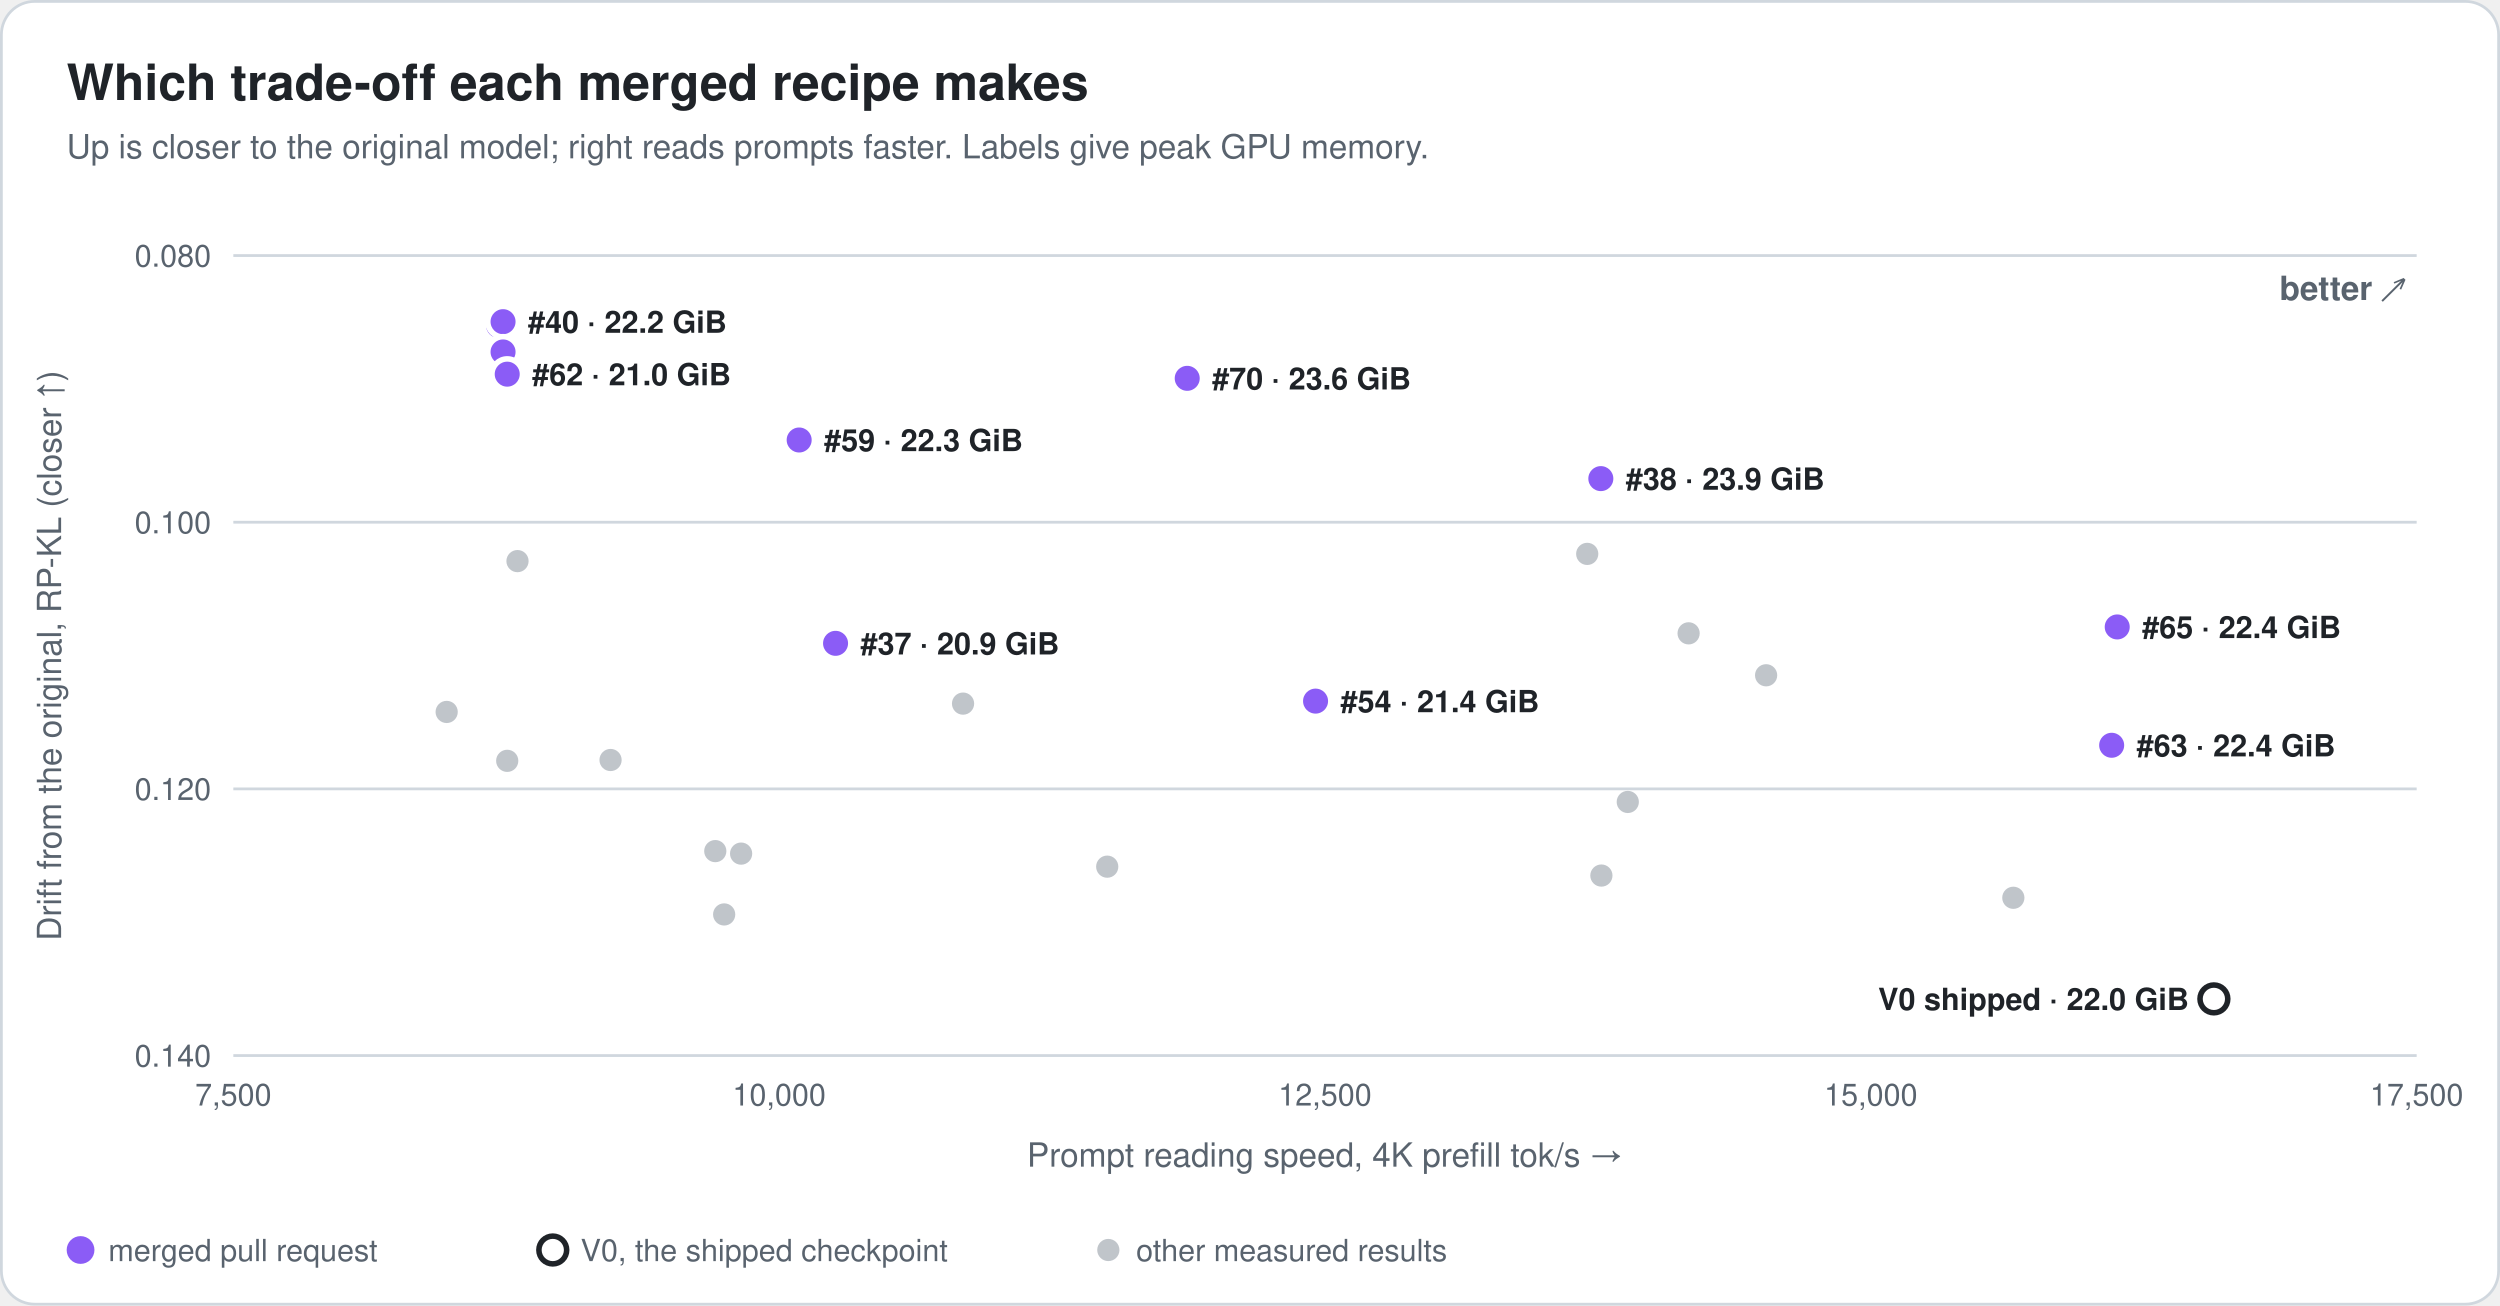
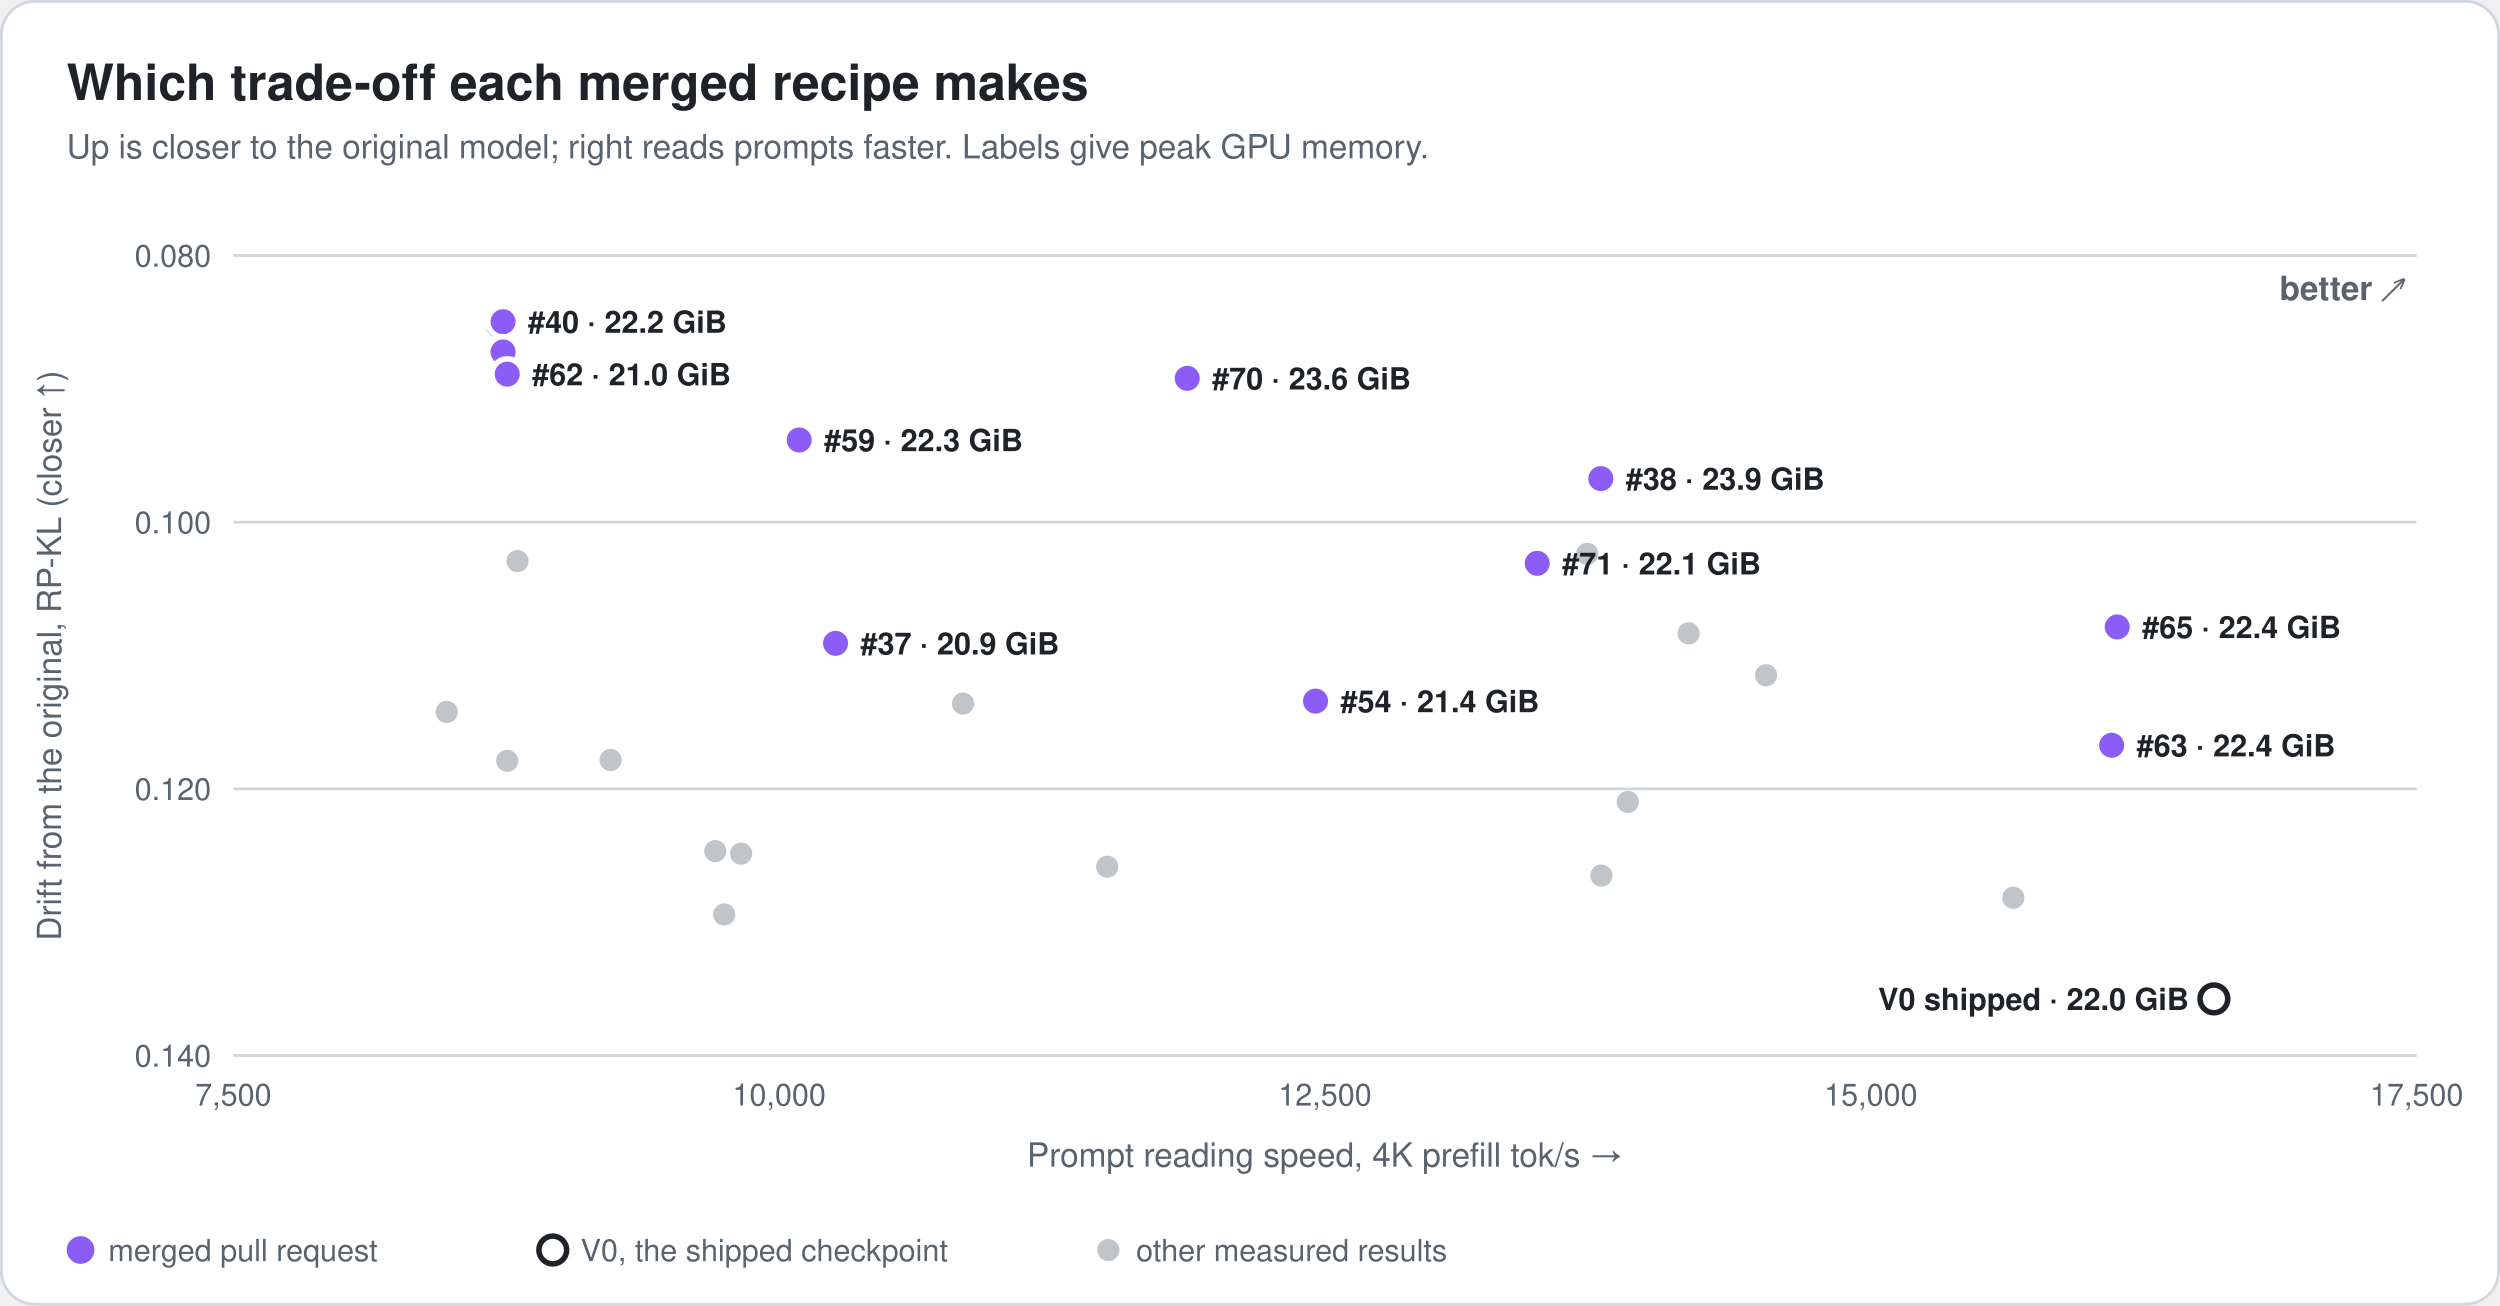
- <svg xmlns="http://www.w3.org/2000/svg" width="900" height="470" viewBox="0 0 900 470" font-family="-apple-system,BlinkMacSystemFont,'Segoe UI',Helvetica,Arial,sans-serif" role="img" aria-label="Trade-offs of 11 merged recipes against the shipped checkpoint">
+ <svg xmlns="http://www.w3.org/2000/svg" width="900" height="470" viewBox="0 0 900 470" font-family="-apple-system,BlinkMacSystemFont,'Segoe UI',Helvetica,Arial,sans-serif" role="img" aria-label="Trade-offs of 12 merged recipes against the shipped checkpoint">
  <style>
.bg{fill:#ffffff;stroke:#d0d7de}.t{fill:#1f2328}.m{fill:#59636e}.rule{stroke:#d0d7de}.ring{stroke:#ffffff}
.acc{fill:#8b5cf6}.accl{stroke:#8b5cf6}.wash{fill:#8b5cf6;fill-opacity:.1}.gry{fill:#8c959f}.rej{fill:#d03b3b}.track{fill:#eaeef2}.tk{stroke:#1f2328}
@media (prefers-color-scheme: dark){
.bg{fill:#0d1117;stroke:#30363d}.t{fill:#e6edf3}.m{fill:#9198a1}.rule{stroke:#30363d}.ring{stroke:#0d1117}
.acc{fill:#9a75f8}.accl{stroke:#9a75f8}.wash{fill:#9a75f8;fill-opacity:.14}.gry{fill:#9198a1}.rej{fill:#e5534b}.track{fill:#21262d}.tk{stroke:#e6edf3}}
</style>
  <rect class="bg" x="0.5" y="0.5" width="899" height="469" rx="12" />
  <text x="24.0" y="36.0" class="t" font-size="18" font-weight="600" text-anchor="start">Which trade-off each merged recipe makes</text>
  <text x="24.0" y="57.0" class="m" font-size="12" font-weight="400" text-anchor="start">Up is closer to the original model; right reads prompts faster. Labels give peak GPU memory.</text>
  <line class="rule" x1="84" x2="870" y1="92.0" y2="92.0" stroke-width="1" />
  <text x="76.0" y="96.0" class="m" font-size="11" font-weight="400" text-anchor="end">0.080</text>
  <line class="rule" x1="84" x2="870" y1="188.0" y2="188.0" stroke-width="1" />
  <text x="76.0" y="192.0" class="m" font-size="11" font-weight="400" text-anchor="end">0.100</text>
  <line class="rule" x1="84" x2="870" y1="284.0" y2="284.0" stroke-width="1" />
  <text x="76.0" y="288.0" class="m" font-size="11" font-weight="400" text-anchor="end">0.120</text>
  <line class="rule" x1="84" x2="870" y1="380.0" y2="380.0" stroke-width="1" />
  <text x="76.0" y="384.0" class="m" font-size="11" font-weight="400" text-anchor="end">0.140</text>
  <text x="84.0" y="398.0" class="m" font-size="11" font-weight="400" text-anchor="middle">7,500</text>
  <text x="280.5" y="398.0" class="m" font-size="11" font-weight="400" text-anchor="middle">10,000</text>
  <text x="477.0" y="398.0" class="m" font-size="11" font-weight="400" text-anchor="middle">12,500</text>
  <text x="673.5" y="398.0" class="m" font-size="11" font-weight="400" text-anchor="middle">15,000</text>
  <text x="870.0" y="398.0" class="m" font-size="11" font-weight="400" text-anchor="middle">17,500</text>
  <text x="477.0" y="420.0" class="m" font-size="12" font-weight="400" text-anchor="middle">Prompt reading speed, 4K prefill tok/s →</text>
  <text x="22" y="236.0" class="m" font-size="12" text-anchor="middle" transform="rotate(-90 22 236.0)">Drift from the original, RP-KL (closer ↑)</text>
  <text x="866.0" y="108.0" class="m" font-size="12" font-weight="600" text-anchor="end">better ↗</text>
  <circle class="gry" cx="160.8" cy="256.3" r="4" opacity=".55" />
  <circle class="gry" cx="571.4" cy="199.4" r="4" opacity=".55" />
  <circle class="gry" cx="576.5" cy="315.2" r="4" opacity=".55" />
  <circle class="gry" cx="724.8" cy="323.2" r="4" opacity=".55" />
  <circle class="gry" cx="260.7" cy="329.2" r="4" opacity=".55" />
  <circle class="gry" cx="257.5" cy="306.4" r="4" opacity=".55" />
  <circle class="gry" cx="182.6" cy="273.9" r="4" opacity=".55" />
  <circle class="gry" cx="346.7" cy="253.3" r="4" opacity=".55" />
  <circle class="gry" cx="607.9" cy="228.0" r="4" opacity=".55" />
  <circle class="gry" cx="398.6" cy="312.0" r="4" opacity=".55" />
  <circle class="gry" cx="186.3" cy="202.0" r="4" opacity=".55" />
  <circle class="gry" cx="586.0" cy="288.7" r="4" opacity=".55" />
  <circle class="gry" cx="635.8" cy="243.1" r="4" opacity=".55" />
  <circle class="gry" cx="219.8" cy="273.6" r="4" opacity=".55" />
  <circle class="gry" cx="266.8" cy="307.3" r="4" opacity=".55" />
  <circle class="tk" cx="797.0" cy="359.6" r="5" fill="none" stroke-width="2" />
  <circle class="acc ring" cx="473.6" cy="252.4" r="5.5" stroke-width="2" />
  <circle class="acc ring" cx="300.8" cy="231.6" r="5.5" stroke-width="2" />
  <circle class="acc ring" cx="576.3" cy="172.3" r="5.5" stroke-width="2" />
  <circle class="acc ring" cx="760.2" cy="268.3" r="5.5" stroke-width="2" />
  <circle class="acc ring" cx="762.2" cy="225.7" r="5.5" stroke-width="2" />
  <circle class="acc ring" cx="179.5" cy="117.2" r="5.5" stroke-width="2" />
  <circle class="acc ring" cx="181.1" cy="115.8" r="5.5" stroke-width="2" />
  <circle class="acc ring" cx="287.7" cy="158.4" r="5.5" stroke-width="2" />
  <circle class="acc ring" cx="181.1" cy="126.7" r="5.5" stroke-width="2" />
  <circle class="acc ring" cx="427.4" cy="136.2" r="5.5" stroke-width="2" />
  <circle class="acc ring" cx="182.6" cy="134.7" r="5.5" stroke-width="2" />
+   <circle class="acc ring" cx="553.4" cy="202.8" r="5.5" stroke-width="2" />
  <text x="788.0" y="363.6" class="t" font-size="11" font-weight="600" text-anchor="end">V0 shipped · 22.0 GiB</text>
  <text x="190.1" y="119.8" class="t" font-size="11" font-weight="600" text-anchor="start">#40 · 22.2 GiB</text>
  <text x="191.6" y="138.7" class="t" font-size="11" font-weight="600" text-anchor="start">#62 · 21.0 GiB</text>
  <text x="436.4" y="140.2" class="t" font-size="11" font-weight="600" text-anchor="start">#70 · 23.6 GiB</text>
  <text x="296.7" y="162.4" class="t" font-size="11" font-weight="600" text-anchor="start">#59 · 22.3 GiB</text>
  <text x="585.3" y="176.3" class="t" font-size="11" font-weight="600" text-anchor="start">#38 · 23.9 GiB</text>
+   <text x="562.4" y="206.8" class="t" font-size="11" font-weight="600" text-anchor="start">#71 · 22.1 GiB</text>
  <text x="771.2" y="229.7" class="t" font-size="11" font-weight="600" text-anchor="start">#65 · 22.4 GiB</text>
  <text x="309.8" y="235.6" class="t" font-size="11" font-weight="600" text-anchor="start">#37 · 20.9 GiB</text>
  <text x="482.6" y="256.4" class="t" font-size="11" font-weight="600" text-anchor="start">#54 · 21.4 GiB</text>
  <text x="769.2" y="272.3" class="t" font-size="11" font-weight="600" text-anchor="start">#63 · 22.4 GiB</text>
  <circle class="acc" cx="29" cy="450" r="5" />
  <text x="39.0" y="454.0" class="m" font-size="11" font-weight="400" text-anchor="start">merged pull request</text>
  <circle class="tk" cx="199" cy="450" r="5" fill="none" stroke-width="2" />
  <text x="209.0" y="454.0" class="m" font-size="11" font-weight="400" text-anchor="start">V0, the shipped checkpoint</text>
  <circle class="gry" cx="399" cy="450" r="4" opacity=".55" />
  <text x="409.0" y="454.0" class="m" font-size="11" font-weight="400" text-anchor="start">other measured results</text>
</svg>
